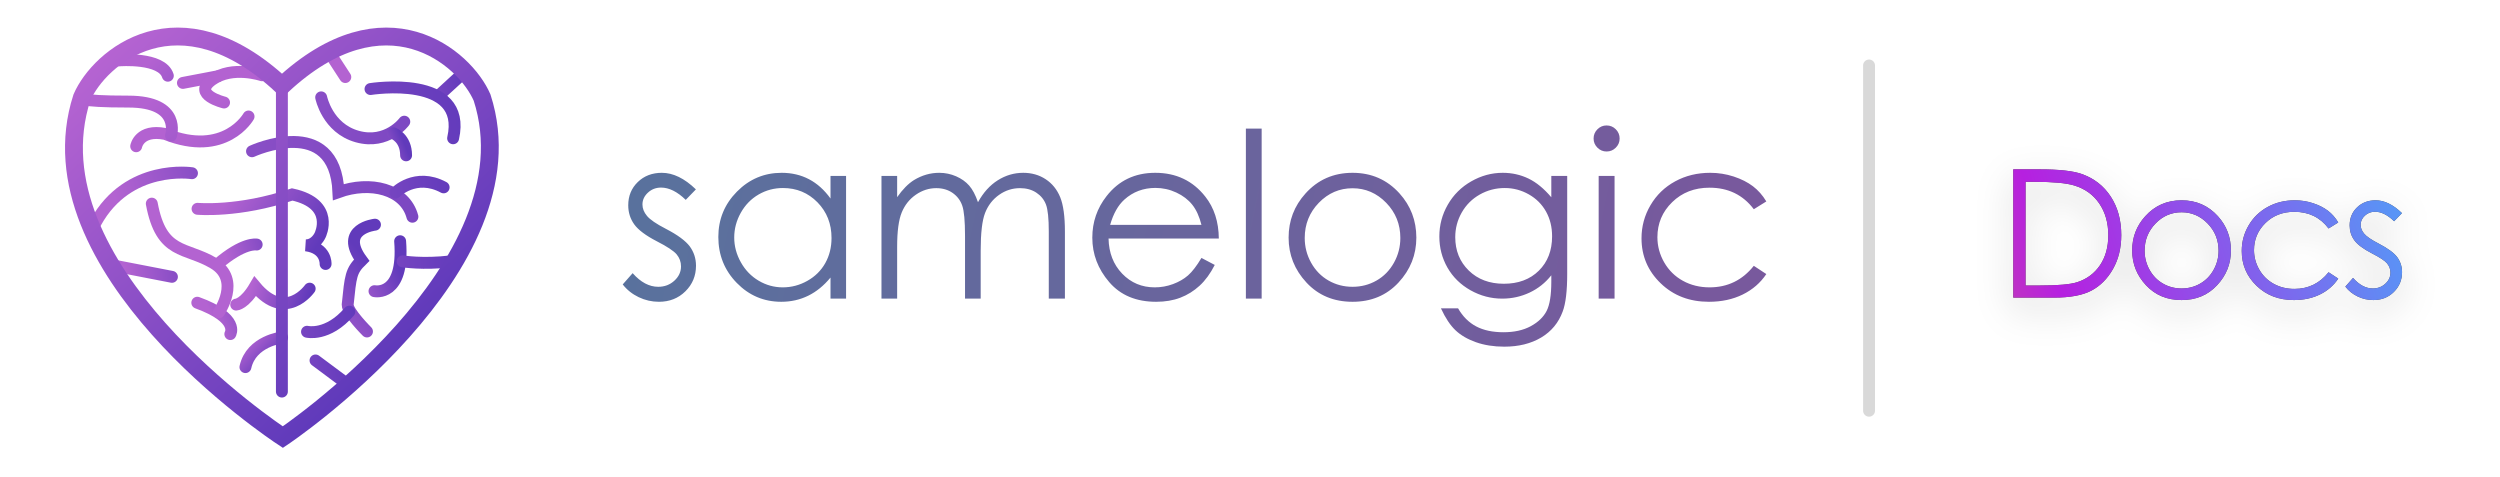
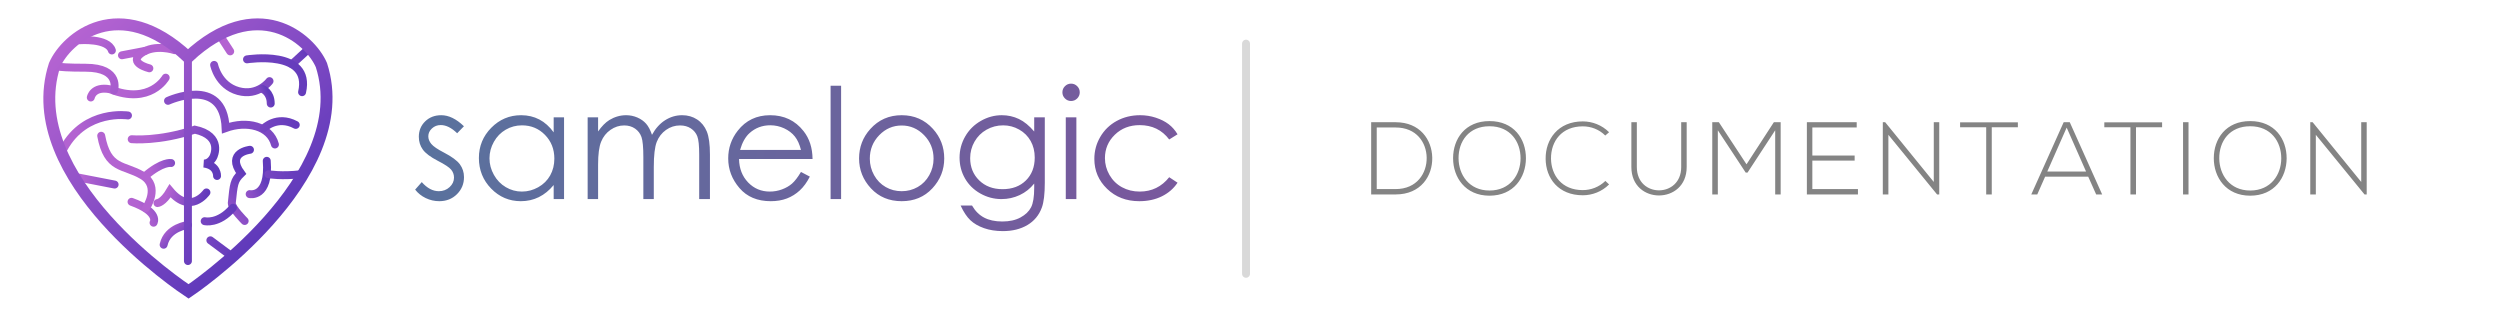
- <svg xmlns="http://www.w3.org/2000/svg" xmlns:xlink="http://www.w3.org/1999/xlink" width="210px" height="40px" viewBox="0 0 210 40" version="1.1">
+ <svg xmlns="http://www.w3.org/2000/svg" width="315px" height="40px" viewBox="0 0 315 40" version="1.1">
  <defs>
    <linearGradient x1="-1.226%" y1="47.879%" x2="95.631%" y2="51.871%" id="linearGradient-1">
      <stop stop-color="#2E4E84" offset="0%" />
      <stop stop-color="#552E84" offset="100%" />
    </linearGradient>
    <linearGradient x1="401.731%" y1="153.411%" x2="50%" y2="55.141%" id="linearGradient-2">
      <stop stop-color="#613ABB" offset="0%" />
      <stop stop-color="#B362D1" offset="100%" />
    </linearGradient>
    <linearGradient x1="179.802%" y1="755.32%" x2="-151.822%" y2="453.261%" id="linearGradient-3">
      <stop stop-color="#613ABB" offset="0%" />
      <stop stop-color="#B363D1" offset="100%" />
    </linearGradient>
    <linearGradient x1="318.223%" y1="221.604%" x2="-367.046%" y2="148.113%" id="linearGradient-4">
      <stop stop-color="#613ABB" offset="0%" />
      <stop stop-color="#B363D1" offset="100%" />
    </linearGradient>
    <linearGradient x1="318.223%" y1="203.266%" x2="-367.046%" y2="137.629%" id="linearGradient-5">
      <stop stop-color="#613ABB" offset="0%" />
      <stop stop-color="#B363D1" offset="100%" />
    </linearGradient>
    <linearGradient x1="121.67%" y1="31.353%" x2="-403.302%" y2="133.695%" id="linearGradient-6">
      <stop stop-color="#613ABB" offset="0%" />
      <stop stop-color="#B363D1" offset="100%" />
      <stop stop-color="#B363D1" offset="100%" />
    </linearGradient>
    <linearGradient x1="121.67%" y1="41.903%" x2="-403.302%" y2="86.342%" id="linearGradient-7">
      <stop stop-color="#613ABB" offset="0%" />
      <stop stop-color="#B363D1" offset="100%" />
      <stop stop-color="#B363D1" offset="100%" />
    </linearGradient>
    <linearGradient x1="73.76%" y1="27.853%" x2="-100.28%" y2="149.406%" id="linearGradient-8">
      <stop stop-color="#613ABB" offset="0%" />
      <stop stop-color="#B363D1" offset="100%" />
      <stop stop-color="#B363D1" offset="100%" />
    </linearGradient>
    <linearGradient x1="54.688%" y1="27.853%" x2="20.348%" y2="149.406%" id="linearGradient-9">
      <stop stop-color="#613ABB" offset="0%" />
      <stop stop-color="#B363D1" offset="100%" />
      <stop stop-color="#B363D1" offset="100%" />
    </linearGradient>
    <linearGradient x1="121.67%" y1="44.79%" x2="-403.302%" y2="73.386%" id="linearGradient-10">
      <stop stop-color="#613ABB" offset="0%" />
      <stop stop-color="#B363D1" offset="100%" />
      <stop stop-color="#B363D1" offset="100%" />
    </linearGradient>
    <linearGradient x1="121.67%" y1="48.868%" x2="-403.302%" y2="55.082%" id="linearGradient-11">
      <stop stop-color="#613ABB" offset="0%" />
      <stop stop-color="#B363D1" offset="100%" />
      <stop stop-color="#B363D1" offset="100%" />
    </linearGradient>
    <linearGradient x1="69.394%" y1="27.853%" x2="-72.663%" y2="149.406%" id="linearGradient-12">
      <stop stop-color="#613ABB" offset="0%" />
      <stop stop-color="#B363D1" offset="100%" />
      <stop stop-color="#B363D1" offset="100%" />
    </linearGradient>
    <linearGradient x1="121.67%" y1="49.979%" x2="-403.302%" y2="50.096%" id="linearGradient-13">
      <stop stop-color="#613ABB" offset="0%" />
      <stop stop-color="#B363D1" offset="100%" />
      <stop stop-color="#B363D1" offset="100%" />
    </linearGradient>
    <linearGradient x1="121.67%" y1="38.286%" x2="-403.302%" y2="102.579%" id="linearGradient-14">
      <stop stop-color="#613ABB" offset="0%" />
      <stop stop-color="#B363D1" offset="100%" />
      <stop stop-color="#B363D1" offset="100%" />
    </linearGradient>
    <linearGradient x1="100%" y1="61.94%" x2="16.808%" y2="-3.695%" id="linearGradient-15">
      <stop stop-color="#613ABB" offset="0%" />
      <stop stop-color="#B363D1" offset="100%" />
    </linearGradient>
    <linearGradient x1="100%" y1="55.394%" x2="16.808%" y2="25.743%" id="linearGradient-16">
      <stop stop-color="#613ABB" offset="0%" />
      <stop stop-color="#B363D1" offset="100%" />
    </linearGradient>
    <linearGradient x1="100%" y1="51.137%" x2="16.808%" y2="44.887%" id="linearGradient-17">
      <stop stop-color="#613ABB" offset="0%" />
      <stop stop-color="#B363D1" offset="100%" />
    </linearGradient>
    <linearGradient x1="190.45%" y1="-90.045%" x2="16.808%" y2="-20.061%" id="linearGradient-18">
      <stop stop-color="#613ABB" offset="0%" />
      <stop stop-color="#B363D1" offset="100%" />
    </linearGradient>
    <linearGradient x1="118.308%" y1="-114.452%" x2="33.857%" y2="-32.27%" id="linearGradient-19">
      <stop stop-color="#613ABB" offset="0%" />
      <stop stop-color="#B363D1" offset="100%" />
    </linearGradient>
    <linearGradient x1="190.45%" y1="7.386%" x2="16.808%" y2="28.681%" id="linearGradient-20">
      <stop stop-color="#613ABB" offset="0%" />
      <stop stop-color="#B363D1" offset="100%" />
    </linearGradient>
    <linearGradient x1="190.45%" y1="43.422%" x2="16.808%" y2="46.709%" id="linearGradient-21">
      <stop stop-color="#613ABB" offset="0%" />
      <stop stop-color="#B363D1" offset="100%" />
    </linearGradient>
    <linearGradient x1="190.45%" y1="5.713%" x2="16.808%" y2="27.844%" id="linearGradient-22">
      <stop stop-color="#613ABB" offset="0%" />
      <stop stop-color="#B363D1" offset="100%" />
    </linearGradient>
    <linearGradient x1="401.731%" y1="86.67%" x2="50%" y2="51.823%" id="linearGradient-23">
      <stop stop-color="#613ABB" offset="0%" />
      <stop stop-color="#B362D1" offset="100%" />
    </linearGradient>
    <linearGradient x1="401.731%" y1="120.615%" x2="50%" y2="53.511%" id="linearGradient-24">
      <stop stop-color="#613ABB" offset="0%" />
      <stop stop-color="#B362D1" offset="100%" />
    </linearGradient>
    <linearGradient x1="401.731%" y1="230.055%" x2="50%" y2="58.951%" id="linearGradient-25">
      <stop stop-color="#613ABB" offset="0%" />
      <stop stop-color="#B362D1" offset="100%" />
    </linearGradient>
    <linearGradient x1="401.731%" y1="342.202%" x2="50%" y2="64.526%" id="linearGradient-26">
      <stop stop-color="#613ABB" offset="0%" />
      <stop stop-color="#B362D1" offset="100%" />
    </linearGradient>
    <linearGradient x1="0%" y1="3.607%" x2="83.534%" y2="88.743%" id="linearGradient-27">
      <stop stop-color="#BA66D3" offset="0%" />
      <stop stop-color="#5635B8" offset="100%" />
    </linearGradient>
-     <linearGradient x1="137.935%" y1="42.244%" x2="-89.414%" y2="66.089%" id="linearGradient-28">
-       <stop stop-color="#32C5FF" offset="0%" />
-       <stop stop-color="#B620E0" offset="57.222%" />
-       <stop stop-color="#F5B008" offset="100%" />
-       <stop stop-color="#F7B500" offset="100%" />
-     </linearGradient>
-     <path d="M172.541,25 C173.884,25 174.927,24.805 175.672,24.414 C176.416,24.023 177.022,23.418 177.488,22.598 C177.955,21.777 178.188,20.828 178.188,19.749 C178.188,18.499 177.894,17.422 177.305,16.519 C176.717,15.615 175.9,14.98 174.855,14.614 C174.128,14.355 172.958,14.226 171.347,14.226 L171.347,14.226 L169.113,14.226 L169.113,25 L172.541,25 Z M171.391,23.982 L170.146,23.982 L170.146,15.273 L170.907,15.273 C172.455,15.273 173.566,15.376 174.24,15.581 C175.138,15.854 175.839,16.36 176.342,17.097 C176.845,17.834 177.096,18.723 177.096,19.763 C177.096,20.754 176.864,21.593 176.401,22.279 C175.937,22.965 175.3,23.44 174.489,23.704 C173.913,23.889 172.88,23.982 171.391,23.982 L171.391,23.982 Z M183.254,25.205 C184.469,25.205 185.464,24.789 186.238,23.956 C187.012,23.124 187.399,22.151 187.399,21.038 C187.399,19.929 187.033,18.97 186.301,18.159 C185.495,17.271 184.479,16.826 183.254,16.826 C182.023,16.826 181.005,17.273 180.199,18.167 C179.467,18.977 179.101,19.934 179.101,21.038 C179.101,22.151 179.488,23.124 180.262,23.956 C181.036,24.789 182.033,25.205 183.254,25.205 Z M183.254,24.231 C182.687,24.231 182.167,24.095 181.694,23.824 C181.22,23.553 180.844,23.169 180.566,22.671 C180.287,22.173 180.148,21.636 180.148,21.06 C180.148,20.166 180.453,19.404 181.064,18.774 C181.674,18.145 182.404,17.83 183.254,17.83 C184.098,17.83 184.827,18.145 185.44,18.774 C186.053,19.404 186.359,20.166 186.359,21.06 C186.359,21.636 186.22,22.173 185.942,22.671 C185.663,23.169 185.287,23.553 184.814,23.824 C184.34,24.095 183.82,24.231 183.254,24.231 Z M192.685,25.205 C193.505,25.205 194.236,25.048 194.878,24.733 C195.52,24.418 196.032,23.975 196.413,23.403 L196.413,23.403 L195.6,22.869 C194.858,23.801 193.901,24.268 192.729,24.268 C192.089,24.268 191.512,24.126 190.997,23.843 C190.481,23.56 190.076,23.162 189.781,22.649 C189.485,22.136 189.338,21.589 189.338,21.008 C189.338,20.115 189.659,19.355 190.301,18.73 C190.943,18.105 191.75,17.793 192.721,17.793 C193.937,17.793 194.897,18.259 195.6,19.192 L195.6,19.192 L196.413,18.687 C196.174,18.286 195.883,17.957 195.541,17.698 C195.199,17.439 194.783,17.229 194.292,17.068 C193.802,16.907 193.293,16.826 192.765,16.826 C191.926,16.826 191.166,17.012 190.488,17.383 C189.809,17.754 189.275,18.27 188.887,18.932 C188.499,19.594 188.305,20.31 188.305,21.082 C188.305,22.229 188.72,23.203 189.55,24.004 C190.38,24.805 191.425,25.205 192.685,25.205 Z M199.362,25.205 C200.051,25.205 200.624,24.978 201.083,24.524 C201.542,24.07 201.772,23.516 201.772,22.861 C201.772,22.397 201.637,21.98 201.369,21.609 C201.095,21.243 200.578,20.862 199.816,20.466 C199.191,20.144 198.781,19.863 198.586,19.624 C198.39,19.39 198.293,19.143 198.293,18.884 C198.293,18.591 198.411,18.335 198.648,18.115 C198.885,17.896 199.169,17.786 199.501,17.786 C200.024,17.786 200.558,18.052 201.105,18.584 L201.105,18.584 L201.764,17.903 C201.022,17.185 200.285,16.826 199.552,16.826 C198.923,16.826 198.401,17.026 197.989,17.427 C197.576,17.827 197.37,18.33 197.37,18.936 C197.37,19.399 197.499,19.812 197.758,20.173 C198.017,20.535 198.505,20.901 199.223,21.272 C199.892,21.614 200.322,21.897 200.512,22.122 C200.702,22.351 200.798,22.612 200.798,22.905 C200.798,23.262 200.654,23.572 200.365,23.835 C200.077,24.099 199.728,24.231 199.318,24.231 C198.732,24.231 198.178,23.936 197.655,23.345 L197.655,23.345 L197.011,24.077 C197.284,24.429 197.63,24.705 198.047,24.905 C198.465,25.105 198.903,25.205 199.362,25.205 Z" id="path-29" />
-     <filter x="-15.3%" y="-36.4%" width="130.6%" height="191.1%" filterUnits="objectBoundingBox" id="filter-30">
-       <feOffset dx="0" dy="1" in="SourceAlpha" result="shadowOffsetOuter1" />
-       <feGaussianBlur stdDeviation="1.5" in="shadowOffsetOuter1" result="shadowBlurOuter1" />
-       <feColorMatrix values="0 0 0 0 0   0 0 0 0 0   0 0 0 0 0  0 0 0 0.156 0" type="matrix" in="shadowBlurOuter1" />
-     </filter>
  </defs>
-   <g id="Samelogic-Blog-Logo" stroke="none" stroke-width="1" fill="none" fill-rule="evenodd">
+   <g id="Samelogic-Docs-Logo" stroke="none" stroke-width="1" fill="none" fill-rule="evenodd">
    <g id="Official-Samelogic-Logo-white" opacity="0.795" transform="translate(52, 10)" fill="url(#linearGradient-1)">
      <path d="M6.455,5.908 L5.602,6.789 C4.895,6.101 4.204,5.757 3.528,5.757 C3.099,5.757 2.731,5.899 2.425,6.183 C2.119,6.467 1.966,6.798 1.966,7.177 C1.966,7.512 2.092,7.831 2.344,8.134 C2.597,8.443 3.127,8.806 3.936,9.223 C4.921,9.734 5.59,10.227 5.943,10.7 C6.291,11.18 6.464,11.72 6.464,12.32 C6.464,13.166 6.168,13.882 5.574,14.47 C4.981,15.057 4.239,15.35 3.348,15.35 C2.755,15.35 2.188,15.221 1.648,14.962 C1.109,14.703 0.662,14.347 0.308,13.892 L1.142,12.945 C1.817,13.709 2.534,14.091 3.292,14.091 C3.822,14.091 4.273,13.92 4.646,13.579 C5.018,13.238 5.205,12.838 5.205,12.377 C5.205,11.998 5.082,11.66 4.835,11.363 C4.589,11.073 4.033,10.707 3.168,10.265 C2.24,9.785 1.609,9.311 1.274,8.844 C0.94,8.377 0.772,7.843 0.772,7.243 C0.772,6.461 1.039,5.81 1.573,5.292 C2.106,4.775 2.78,4.516 3.595,4.516 C4.542,4.516 5.495,4.98 6.455,5.908 Z M19.07,4.781 L19.07,15.085 L17.763,15.085 L17.763,13.314 C17.207,13.99 16.584,14.498 15.892,14.839 C15.201,15.18 14.445,15.35 13.624,15.35 C12.166,15.35 10.92,14.822 9.888,13.764 C8.856,12.707 8.34,11.42 8.34,9.905 C8.34,8.421 8.86,7.152 9.902,6.097 C10.944,5.043 12.197,4.516 13.662,4.516 C14.508,4.516 15.274,4.696 15.959,5.056 C16.644,5.416 17.245,5.955 17.763,6.675 L17.763,4.781 L19.07,4.781 Z M13.766,5.794 C13.028,5.794 12.346,5.976 11.721,6.339 C11.096,6.702 10.598,7.212 10.229,7.869 C9.86,8.525 9.675,9.22 9.675,9.952 C9.675,10.678 9.861,11.373 10.234,12.036 C10.606,12.699 11.107,13.215 11.735,13.584 C12.363,13.954 13.037,14.138 13.757,14.138 C14.483,14.138 15.171,13.955 15.821,13.589 C16.472,13.223 16.972,12.727 17.323,12.102 C17.673,11.477 17.848,10.773 17.848,9.99 C17.848,8.797 17.455,7.799 16.669,6.997 C15.883,6.195 14.915,5.794 13.766,5.794 Z M22.044,4.781 L23.36,4.781 L23.36,6.562 C23.821,5.905 24.295,5.425 24.781,5.122 C25.45,4.718 26.154,4.516 26.893,4.516 C27.392,4.516 27.865,4.614 28.313,4.809 C28.762,5.005 29.128,5.266 29.412,5.591 C29.696,5.916 29.942,6.382 30.151,6.988 C30.593,6.18 31.145,5.566 31.808,5.146 C32.471,4.726 33.185,4.516 33.949,4.516 C34.662,4.516 35.292,4.696 35.838,5.056 C36.384,5.416 36.79,5.918 37.055,6.562 C37.32,7.206 37.453,8.172 37.453,9.46 L37.453,15.085 L36.098,15.085 L36.098,9.46 C36.098,8.355 36.02,7.595 35.862,7.182 C35.704,6.768 35.434,6.435 35.052,6.183 C34.67,5.93 34.214,5.804 33.683,5.804 C33.039,5.804 32.451,5.993 31.917,6.372 C31.384,6.751 30.994,7.256 30.747,7.887 C30.501,8.519 30.378,9.573 30.378,11.051 L30.378,15.085 L29.062,15.085 L29.062,9.81 C29.062,8.566 28.984,7.722 28.83,7.277 C28.675,6.831 28.405,6.475 28.02,6.206 C27.635,5.938 27.177,5.804 26.647,5.804 C26.034,5.804 25.461,5.989 24.928,6.358 C24.394,6.727 24,7.225 23.744,7.85 C23.488,8.475 23.36,9.431 23.36,10.719 L23.36,15.085 L22.044,15.085 L22.044,4.781 Z M48.922,11.666 L50.04,12.254 C49.673,12.973 49.25,13.554 48.77,13.996 C48.291,14.438 47.751,14.774 47.151,15.005 C46.551,15.235 45.872,15.35 45.115,15.35 C43.435,15.35 42.122,14.8 41.175,13.698 C40.228,12.596 39.754,11.351 39.754,9.962 C39.754,8.655 40.155,7.49 40.957,6.467 C41.974,5.166 43.334,4.516 45.039,4.516 C46.794,4.516 48.196,5.182 49.244,6.514 C49.989,7.455 50.368,8.629 50.381,10.037 L41.118,10.037 C41.143,11.237 41.525,12.22 42.264,12.988 C43.003,13.755 43.915,14.138 45.001,14.138 C45.525,14.138 46.035,14.047 46.531,13.864 C47.026,13.68 47.448,13.437 47.795,13.134 C48.142,12.831 48.518,12.342 48.922,11.666 Z M48.922,8.891 C48.745,8.184 48.488,7.619 48.15,7.196 C47.812,6.773 47.366,6.432 46.81,6.173 C46.254,5.914 45.67,5.785 45.058,5.785 C44.048,5.785 43.18,6.11 42.453,6.76 C41.923,7.234 41.522,7.944 41.251,8.891 L48.922,8.891 Z M52.654,0.803 L53.979,0.803 L53.979,15.085 L52.654,15.085 L52.654,0.803 Z M61.613,4.516 C63.198,4.516 64.511,5.09 65.553,6.24 C66.5,7.288 66.973,8.528 66.973,9.962 C66.973,11.401 66.473,12.659 65.472,13.736 C64.472,14.812 63.185,15.35 61.613,15.35 C60.034,15.35 58.745,14.812 57.744,13.736 C56.743,12.659 56.243,11.401 56.243,9.962 C56.243,8.535 56.716,7.297 57.664,6.249 C58.705,5.094 60.022,4.516 61.613,4.516 Z M61.613,5.813 C60.514,5.813 59.57,6.221 58.781,7.035 C57.992,7.85 57.597,8.835 57.597,9.99 C57.597,10.735 57.777,11.43 58.137,12.074 C58.497,12.718 58.983,13.215 59.596,13.565 C60.208,13.916 60.88,14.091 61.613,14.091 C62.345,14.091 63.018,13.916 63.63,13.565 C64.243,13.215 64.729,12.718 65.089,12.074 C65.449,11.43 65.629,10.735 65.629,9.99 C65.629,8.835 65.232,7.85 64.44,7.035 C63.648,6.221 62.705,5.813 61.613,5.813 Z M78.31,4.781 L79.645,4.781 L79.645,12.992 C79.645,14.438 79.519,15.496 79.267,16.165 C78.919,17.112 78.316,17.841 77.458,18.353 C76.599,18.864 75.567,19.12 74.361,19.12 C73.477,19.12 72.683,18.995 71.979,18.746 C71.275,18.496 70.702,18.162 70.26,17.742 C69.818,17.322 69.411,16.708 69.038,15.9 L70.478,15.9 C70.869,16.582 71.374,17.087 71.993,17.415 C72.612,17.743 73.379,17.908 74.294,17.908 C75.197,17.908 75.96,17.739 76.582,17.401 C77.203,17.063 77.647,16.639 77.912,16.127 C78.177,15.616 78.31,14.792 78.31,13.655 L78.31,13.125 C77.811,13.756 77.202,14.241 76.482,14.579 C75.762,14.916 74.998,15.085 74.19,15.085 C73.243,15.085 72.353,14.85 71.519,14.38 C70.686,13.909 70.042,13.276 69.587,12.481 C69.133,11.685 68.905,10.811 68.905,9.857 C68.905,8.904 69.142,8.015 69.616,7.191 C70.089,6.367 70.744,5.715 71.581,5.236 C72.418,4.756 73.3,4.516 74.228,4.516 C74.998,4.516 75.717,4.675 76.383,4.994 C77.049,5.313 77.691,5.839 78.31,6.571 L78.31,4.781 Z M74.399,5.794 C73.647,5.794 72.949,5.976 72.305,6.339 C71.661,6.702 71.156,7.204 70.79,7.845 C70.424,8.486 70.241,9.179 70.241,9.924 C70.241,11.054 70.62,11.988 71.377,12.727 C72.135,13.466 73.117,13.835 74.323,13.835 C75.541,13.835 76.522,13.469 77.263,12.737 C78.005,12.004 78.376,11.041 78.376,9.848 C78.376,9.071 78.206,8.378 77.865,7.769 C77.524,7.16 77.041,6.678 76.416,6.325 C75.791,5.971 75.118,5.794 74.399,5.794 Z M82.951,0.538 C83.254,0.538 83.513,0.645 83.727,0.86 C83.942,1.075 84.049,1.334 84.049,1.637 C84.049,1.933 83.942,2.189 83.727,2.404 C83.513,2.619 83.254,2.726 82.951,2.726 C82.654,2.726 82.398,2.619 82.184,2.404 C81.969,2.189 81.862,1.933 81.862,1.637 C81.862,1.334 81.969,1.075 82.184,0.86 C82.398,0.645 82.654,0.538 82.951,0.538 Z M82.288,4.781 L83.623,4.781 L83.623,15.085 L82.288,15.085 L82.288,4.781 Z M96.371,6.921 L95.32,7.575 C94.41,6.369 93.17,5.766 91.598,5.766 C90.341,5.766 89.298,6.17 88.467,6.978 C87.637,7.786 87.222,8.768 87.222,9.924 C87.222,10.675 87.413,11.382 87.795,12.045 C88.177,12.708 88.701,13.223 89.367,13.589 C90.033,13.955 90.78,14.138 91.607,14.138 C93.122,14.138 94.36,13.535 95.32,12.329 L96.371,13.021 C95.878,13.759 95.217,14.332 94.387,14.74 C93.556,15.147 92.611,15.35 91.55,15.35 C89.921,15.35 88.57,14.833 87.497,13.797 C86.423,12.762 85.887,11.502 85.887,10.018 C85.887,9.021 86.138,8.094 86.64,7.239 C87.142,6.383 87.831,5.715 88.709,5.236 C89.587,4.756 90.568,4.516 91.654,4.516 C92.336,4.516 92.994,4.62 93.629,4.828 C94.264,5.037 94.802,5.308 95.244,5.643 C95.686,5.978 96.061,6.404 96.371,6.921 Z" id="samelogic" />
    </g>
    <g id="Heartbrain-2" transform="translate(6.19802, 3)">
      <g id="Innards" transform="translate(0.682812, 1.512673)" stroke-linecap="round">
        <path d="M3.134,0.559 C3.134,0.559 6.726,0.269 7.217,1.848" id="Path-56" stroke="url(#linearGradient-2)" />
        <g id="Group-3" transform="translate(14.28819, 0.07938)">
          <line x1="6.644" y1="0.045" x2="7.837" y2="1.881" id="Path-31" stroke="url(#linearGradient-3)" />
          <path d="M5.809,3.586 C5.809,3.586 6.32,6.173 8.841,6.877 C11.361,7.582 12.791,5.629 12.791,5.629" id="Path-34" stroke="url(#linearGradient-4)" />
          <path d="M-8.61006799e-14,8.114 C-8.61006799e-14,8.114 6.972,4.889 7.261,11.545 C9.927,10.581 12.849,11.272 13.473,13.614" id="Path-36" stroke="url(#linearGradient-5)" />
        </g>
        <g id="Group-4" transform="translate(18.90757, 1.823332)">
          <line x1="12.91" y1="-1.30896304e-15" x2="11.006" y2="1.748" id="Path-33" stroke="url(#linearGradient-6)" />
          <path d="M5.333,1.143 C5.333,1.143 13.511,-0.163 12.273,5.279" id="Path-32" stroke="url(#linearGradient-7)" />
          <path d="M7.255,4.858 C7.255,4.858 8.323,5.253 8.323,6.712" id="Path-35" stroke="url(#linearGradient-8)" />
          <path d="M5.709,12.537 C5.709,12.537 2.649,12.88 4.593,15.524 C3.687,16.414 3.666,16.825 3.415,19.263 C3.415,19.897 5.038,21.509 5.038,21.509" id="Path-39" stroke="url(#linearGradient-9)" />
          <path d="M-1.41368008e-13,21.532 C-1.41368008e-13,21.532 1.74,21.959 3.556,19.843" id="Path-40" stroke="url(#linearGradient-10)" />
          <path d="M7.429,9.844 C7.429,9.844 9.099,8.122 11.477,9.402" id="Path-37" stroke="url(#linearGradient-11)" />
          <path d="M5.669,18.123 C5.669,18.123 8.194,18.641 7.823,13.927" id="Path-41" stroke="url(#linearGradient-12)" />
          <path d="M8.034,15.617 C8.034,15.617 9.735,15.9 12.089,15.617" id="Path-42" stroke="url(#linearGradient-13)" />
          <line x1="0.715" y1="23.942" x2="3.335" y2="25.894" id="Path-43" stroke="url(#linearGradient-14)" />
        </g>
        <g id="Group-2" transform="translate(9.712223, 11.81996)">
          <path d="M7.102,12.015 C7.102,12.015 4.511,12.297 4.022,14.504" id="Path-46" stroke="url(#linearGradient-15)" />
          <path d="M3.1415113e-14,1.207 C3.1415113e-14,1.207 3.444,1.528 7.955,2.3270454e-15 C11.6,0.799 10.299,3.417 10.299,3.417 C10.299,3.417 9.934,4.274 9.098,4.274 C10.836,4.5 10.756,5.841 10.756,5.841" id="Path-38" stroke="url(#linearGradient-16)" />
          <path d="M9.42,7.914 C9.42,7.914 7.398,10.799 4.836,7.717 C3.956,9.221 3.248,9.255 3.248,9.255" id="Path-45" stroke="url(#linearGradient-17)" />
        </g>
        <g id="Group" transform="translate(1.152535, 9.98464)">
          <path d="M11.313,13.566 C11.313,13.566 12.135,12.236 8.539,10.931" id="Path-47" stroke="url(#linearGradient-18)" />
          <path d="M10.352,11.733 C10.352,11.733 12.257,9.007 9.905,7.607 C7.553,6.206 5.518,6.936 4.717,2.608" id="Path-48" stroke="url(#linearGradient-19)" />
          <path d="M10.228,7.715 C12.429,5.816 13.527,6.044 13.527,6.044" id="Path-49" stroke="url(#linearGradient-20)" />
          <line x1="6.408" y1="8.757" x2="1.603" y2="7.825" id="Path-50" stroke="url(#linearGradient-21)" />
          <path d="M8.093,0.052 C8.093,0.052 2.743,-0.779 3.37421584e-14,4.2" id="Path-51" stroke="url(#linearGradient-22)" />
        </g>
        <g id="Group-5" transform="translate(0, 1.525857)">
          <line x1="11.418" y1="0.367" x2="8.485" y2="0.926" id="Path-55" stroke="url(#linearGradient-23)" />
          <path d="M13.998,3.746 C13.998,3.746 12.039,7.242 6.981,5.208 C4.818,4.795 4.559,6.247 4.559,6.247" id="Path-52" stroke="url(#linearGradient-24)" />
          <path d="M7.482,5.359 C7.482,5.359 8.409,2.495 3.907,2.495 C-0.595,2.495 0.029,2.16 0.029,2.16" id="Path-53" stroke="url(#linearGradient-25)" />
          <path d="M15.122,0.283 C15.122,0.283 12.632,-0.565 10.917,0.674 C9.203,1.913 11.94,2.571 11.94,2.571" id="Path-54" stroke="url(#linearGradient-26)" />
        </g>
      </g>
      <path d="M34.299,5.201 C32.844,1.818 26.173,-3.895 17.489,4.202 C8.805,-3.897 2.134,1.817 0.678,5.2 C-3.922,19.446 16.864,33.258 17.561,33.718 C17.561,33.718 38.899,19.447 34.299,5.201 Z M17.481,3.965 L17.481,29.892" id="Path-30" stroke="url(#linearGradient-27)" stroke-linecap="round" stroke-linejoin="bevel" stroke-dasharray="130" />
      <path d="M34.299,5.201 C32.844,1.818 26.173,-3.895 17.489,4.202 C8.805,-3.897 2.134,1.817 0.678,5.2 C-3.922,19.446 16.864,33.258 17.561,33.718 C17.561,33.718 38.899,19.447 34.299,5.201 Z" id="Path-30" stroke="url(#linearGradient-27)" stroke-width="1.5" />
    </g>
    <line x1="157" y1="5.5" x2="157" y2="34.5" id="Line-2" stroke="#D9D9D9" stroke-linecap="round" />
-     <g id="Docs" fill-rule="nonzero">
-       <use fill="black" fill-opacity="1" filter="url(#filter-30)" xlink:href="#path-29" />
-       <use fill="#4C4C4C" xlink:href="#path-29" />
-       <use fill="url(#linearGradient-28)" xlink:href="#path-29" />
-     </g>
+     <path d="M175.848,24.5 C179.033,24.5 180.515,22.16 180.463,19.846 C180.411,17.61 178.929,15.4 175.848,15.4 L172.767,15.4 L172.767,15.4 L172.767,24.5 L175.848,24.5 L175.848,24.5 Z M175.848,23.824 L173.469,23.824 L173.469,16.063 L175.848,16.063 C178.474,16.063 179.722,17.948 179.761,19.846 C179.8,21.796 178.552,23.824 175.848,23.824 Z M187.678,24.656 C190.733,24.656 192.254,22.355 192.267,19.963 C192.28,17.506 190.746,15.257 187.678,15.257 C184.61,15.257 183.089,17.493 183.089,19.937 C183.089,22.342 184.623,24.656 187.678,24.656 Z M187.678,24.006 C185.091,24.006 183.791,22.004 183.778,19.95 C183.765,17.805 185.065,15.907 187.678,15.907 C190.291,15.907 191.591,17.844 191.591,19.95 C191.591,22.004 190.278,24.006 187.678,24.006 Z M199.43,24.604 C200.626,24.604 201.835,24.149 202.745,23.239 L202.277,22.797 C201.497,23.564 200.457,23.954 199.43,23.954 C196.804,23.954 195.452,22.108 195.426,19.976 C195.413,17.792 196.778,15.92 199.43,15.92 C200.457,15.92 201.484,16.297 202.264,17.077 L202.745,16.661 C201.835,15.751 200.626,15.296 199.43,15.296 C196.31,15.296 194.724,17.571 194.75,20.002 C194.763,22.459 196.362,24.604 199.43,24.604 Z M212.521,21.055 L212.521,15.4 L211.832,15.4 L211.832,21.055 C211.832,24.955 206.242,24.968 206.242,21.055 L206.242,15.4 L205.553,15.4 L205.553,21.055 C205.553,25.826 212.521,25.813 212.521,21.055 Z M216.447,24.5 L216.447,16.414 L219.957,21.744 L220.191,21.744 L223.675,16.414 L223.675,24.5 L224.364,24.5 L224.364,15.4 L223.506,15.4 L220.061,20.704 L216.577,15.4 L215.745,15.4 L215.745,15.4 L215.745,24.5 L216.447,24.5 Z M234.101,24.5 L234.101,23.824 L228.355,23.824 L228.355,20.236 L233.685,20.236 L233.685,19.599 L228.355,19.599 L228.355,16.063 L233.945,16.063 L233.945,15.4 L227.666,15.4 L227.666,24.5 L234.101,24.5 Z M237.936,24.5 L237.936,16.986 L244.072,24.5 L244.345,24.5 L244.345,15.4 L243.656,15.4 L243.656,22.927 L237.533,15.4 L237.234,15.4 L237.234,24.5 L237.936,24.5 Z M250.962,24.5 L250.962,16.037 L254.251,16.037 L254.251,15.413 L246.971,15.413 L246.971,16.037 L250.26,16.037 L250.26,24.5 L250.962,24.5 Z M256.695,24.5 L257.683,22.264 L263.117,22.264 L264.118,24.5 L264.872,24.5 L260.79,15.4 L260.023,15.4 L255.941,24.5 L256.695,24.5 Z M262.844,21.614 L257.956,21.614 L260.4,16.076 L262.844,21.614 Z M269.136,24.5 L269.136,16.037 L272.425,16.037 L272.425,15.413 L265.145,15.413 L265.145,16.037 L268.434,16.037 L268.434,24.5 L269.136,24.5 Z M275.753,24.5 L275.753,15.4 L275.064,15.4 L275.064,24.5 L275.753,24.5 Z M283.527,24.656 C286.582,24.656 288.103,22.355 288.116,19.963 C288.129,17.506 286.595,15.257 283.527,15.257 C280.459,15.257 278.938,17.493 278.938,19.937 C278.938,22.342 280.472,24.656 283.527,24.656 Z M283.527,24.006 C280.94,24.006 279.64,22.004 279.627,19.95 C279.614,17.805 280.914,15.907 283.527,15.907 C286.14,15.907 287.44,17.844 287.44,19.95 C287.44,22.004 286.127,24.006 283.527,24.006 Z M291.795,24.5 L291.795,16.986 L297.931,24.5 L298.204,24.5 L298.204,15.4 L297.515,15.4 L297.515,22.927 L291.392,15.4 L291.093,15.4 L291.093,24.5 L291.795,24.5 Z" id="DOCUMENTATION" fill="#555555" fill-rule="nonzero" opacity="0.725" />
  </g>
</svg>
